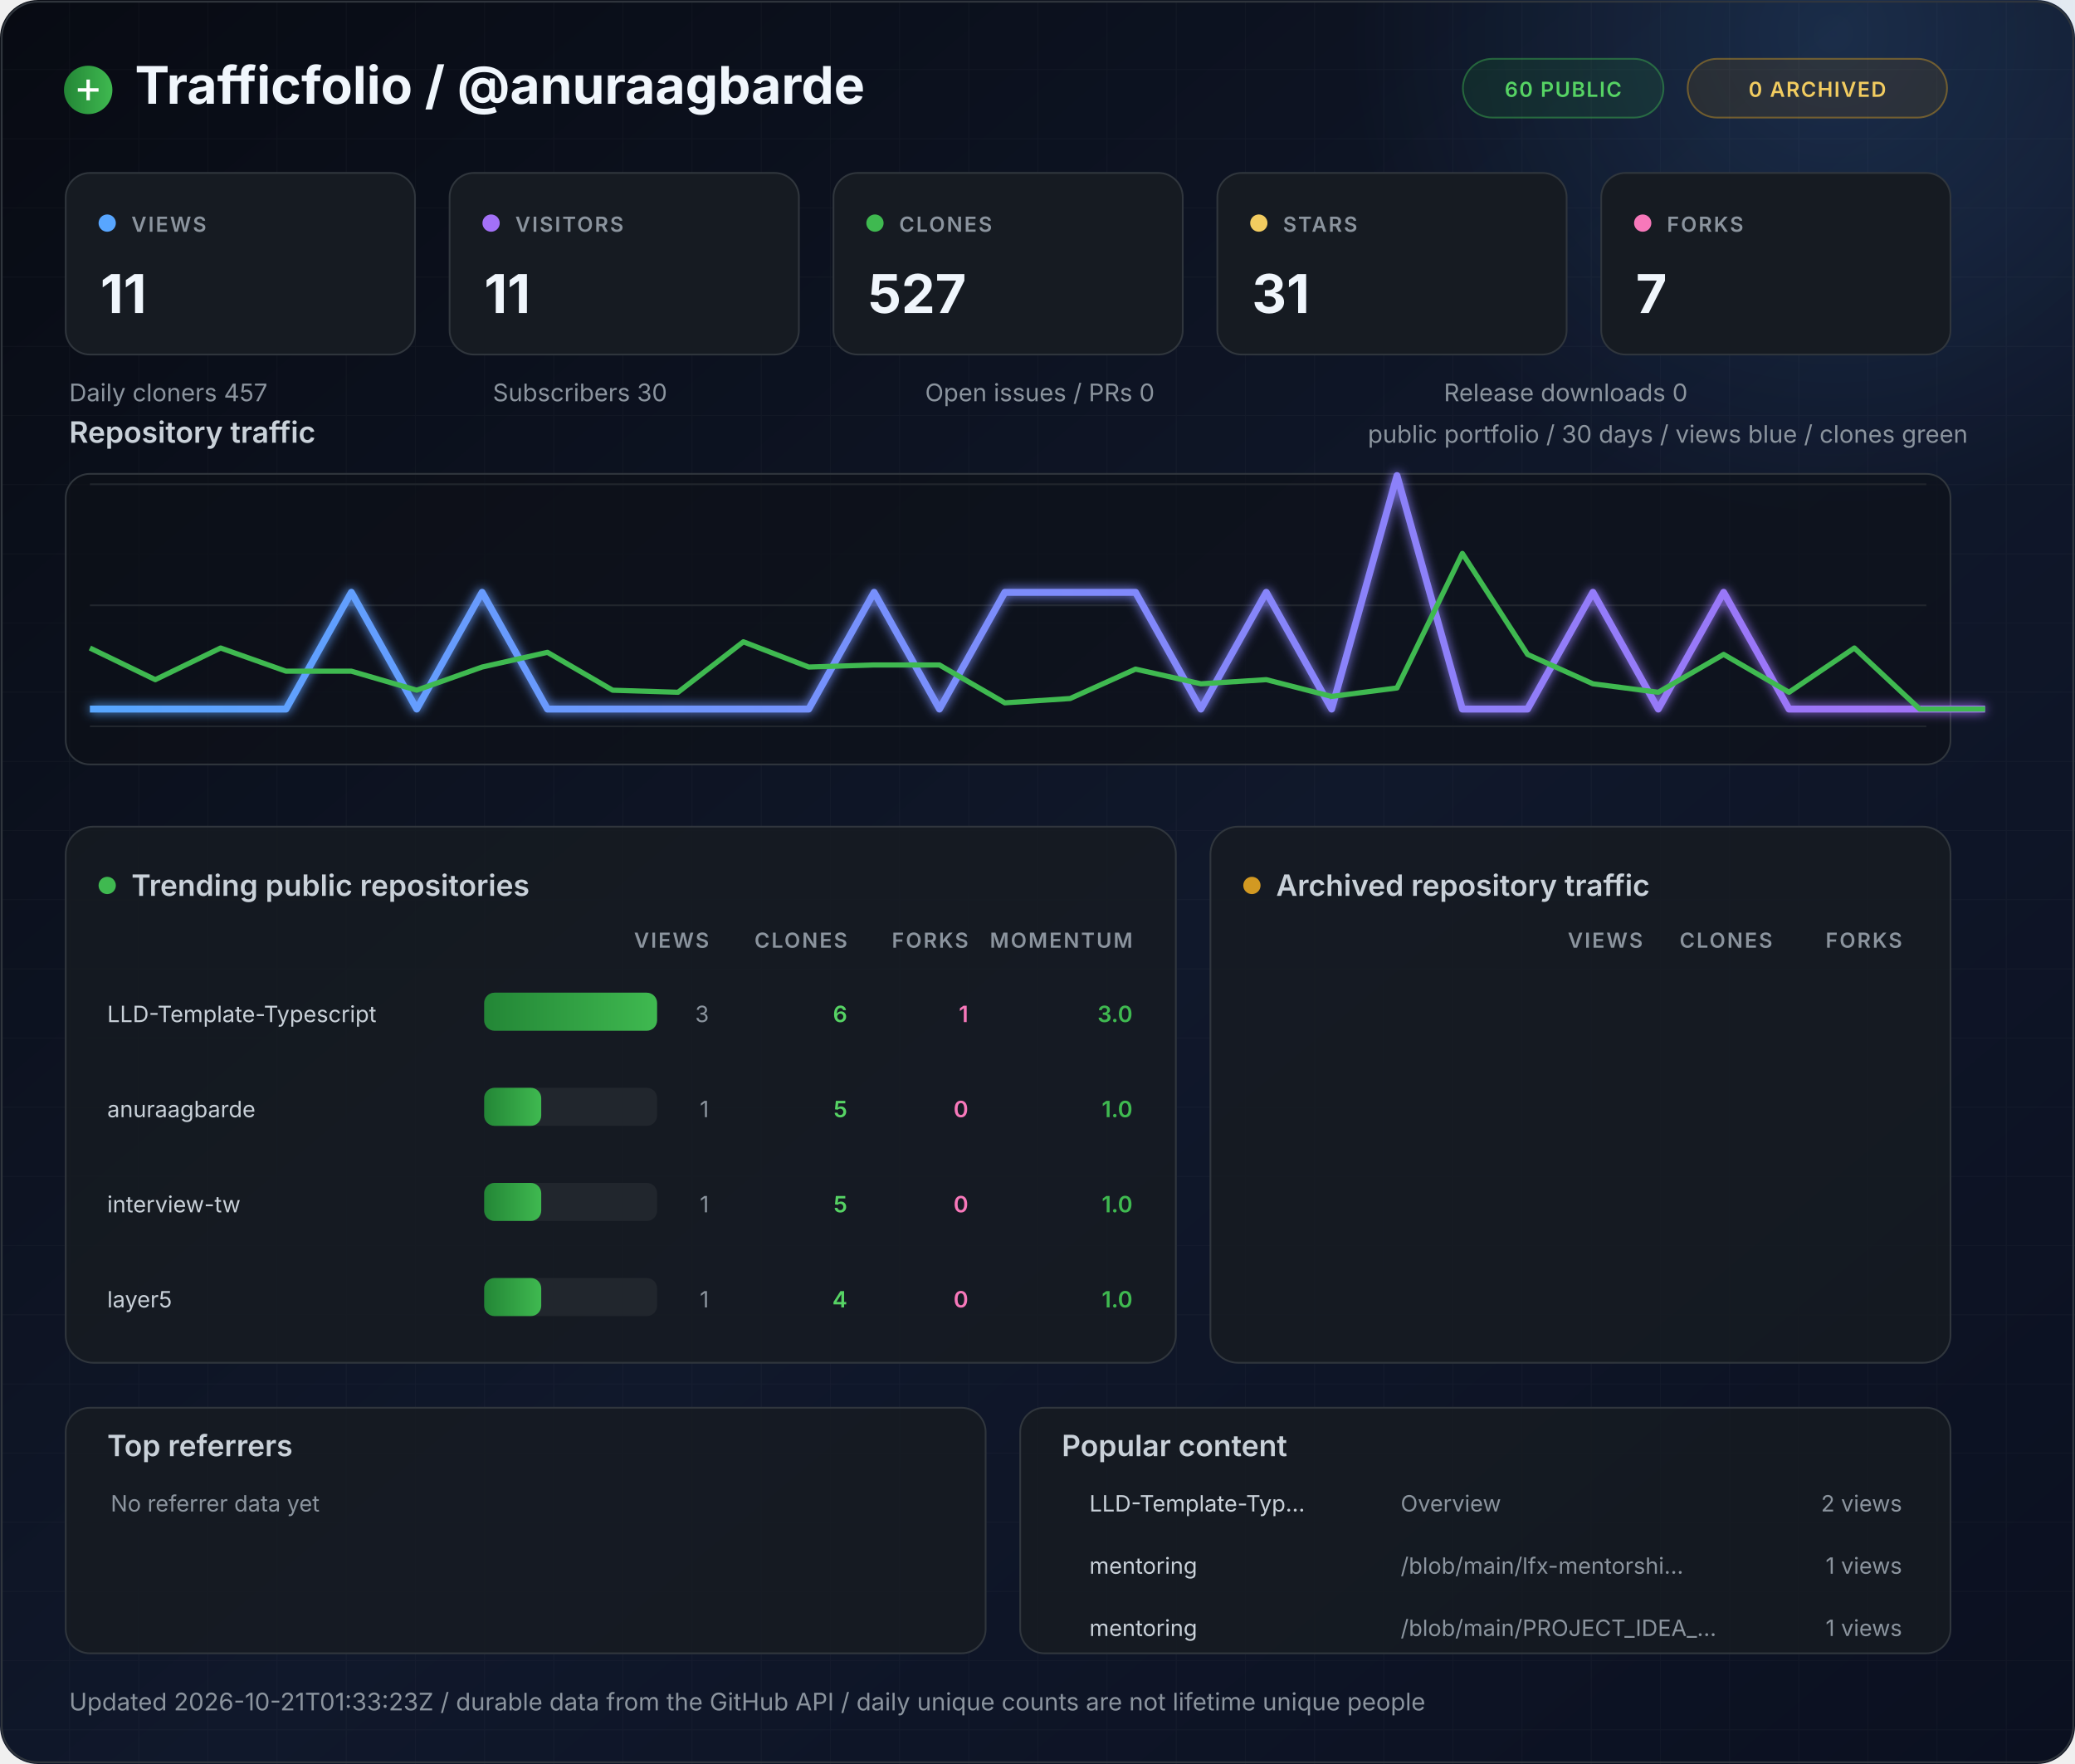
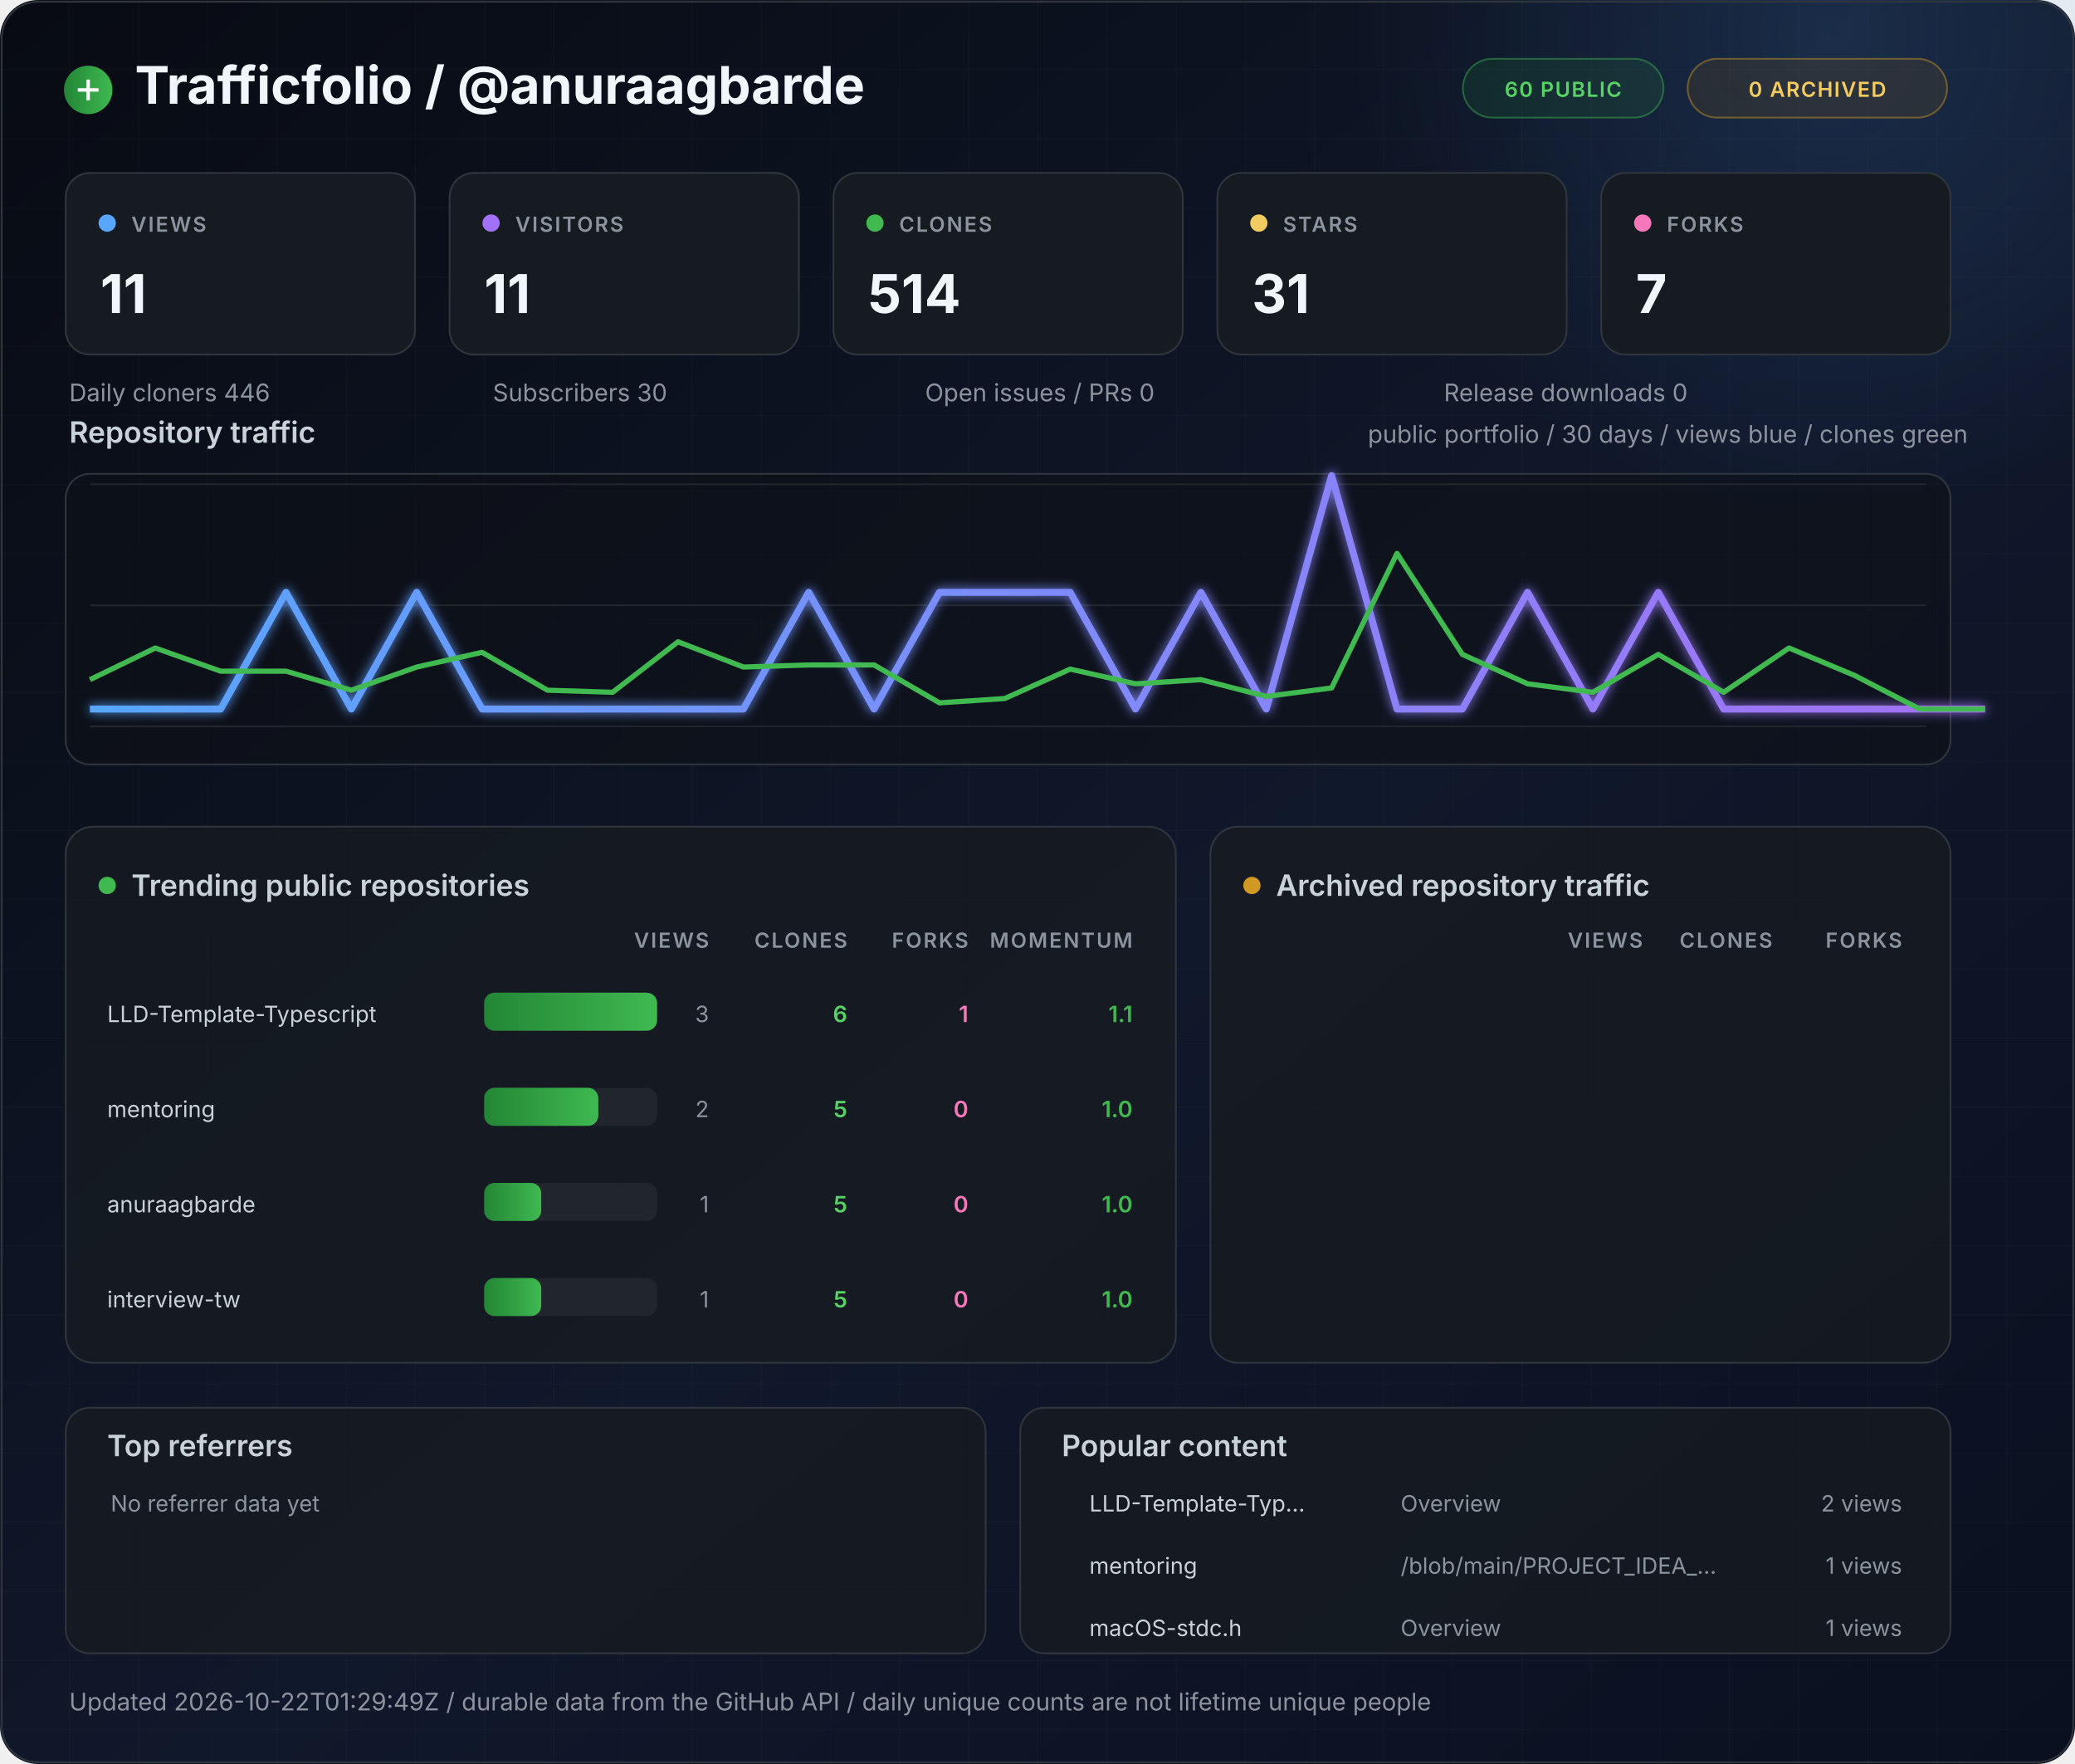
<svg xmlns="http://www.w3.org/2000/svg" width="1200" height="1020" viewBox="0 0 1200 1020" role="img" aria-label="Trafficfolio GitHub analytics dashboard for anuraagbarde">
  <defs>
    <linearGradient id="bg" x1="0" y1="0" x2="1" y2="1">
      <stop stop-color="#080b13" />
      <stop offset=".55" stop-color="#10182b" />
      <stop offset="1" stop-color="#0b1020" />
    </linearGradient>
    <linearGradient id="line" x1="0" y1="0" x2="1" y2="0">
      <stop stop-color="#58a6ff" />
      <stop offset="1" stop-color="#a371f7" />
    </linearGradient>
    <linearGradient id="bar" x1="0" y1="0" x2="1" y2="0">
      <stop stop-color="#238636" />
      <stop offset="1" stop-color="#3fb950" />
    </linearGradient>
    <linearGradient id="archiveBar" x1="0" y1="0" x2="1" y2="0">
      <stop stop-color="#9e6a03" />
      <stop offset="1" stop-color="#f2cc60" />
    </linearGradient>
    <radialGradient id="ambient">
      <stop stop-color="#58a6ff" stop-opacity=".16" />
      <stop offset="1" stop-color="#58a6ff" stop-opacity="0" />
    </radialGradient>
    <pattern id="grid" width="40" height="40" patternUnits="userSpaceOnUse">
      <path d="M40 0H0V40" fill="none" stroke="#ffffff" stroke-opacity=".025" />
    </pattern>
    <filter id="glow">
      <feGaussianBlur stdDeviation="3" result="b" />
      <feMerge>
        <feMergeNode in="b" />
        <feMergeNode in="SourceGraphic" />
      </feMerge>
    </filter>
    <style>
    .title{font:750 30px -apple-system,BlinkMacSystemFont,"Segoe UI",sans-serif;fill:#f0f6fc}
    .subtitle{font:14px -apple-system,BlinkMacSystemFont,"Segoe UI",sans-serif;fill:#8b949e}
    .label{font:600 12px -apple-system,BlinkMacSystemFont,"Segoe UI",sans-serif;fill:#8b949e;letter-spacing:1px}
    .metric{font:700 31px -apple-system,BlinkMacSystemFont,"Segoe UI",sans-serif;fill:#f0f6fc}
    .section{font:600 17px -apple-system,BlinkMacSystemFont,"Segoe UI",sans-serif;fill:#c9d1d9}
    .repo,.value,.trend,.archive,.clone,.fork{font:13px -apple-system,BlinkMacSystemFont,"Segoe UI",sans-serif;fill:#c9d1d9}
    .value{fill:#8b949e} .trend{fill:#3fb950;font-weight:600} .archive{fill:#d29922}
    .clone{fill:#56d364;font-weight:600} .fork{fill:#f778ba;font-weight:600}
    .pill{font:600 12px -apple-system,BlinkMacSystemFont,"Segoe UI",sans-serif;letter-spacing:.7px}
  </style>
  </defs>
  <rect width="1200" height="1020" rx="22" fill="url(#bg)" />
  <rect width="1200" height="1020" rx="22" fill="url(#grid)" />
  <circle cx="1060" cy="20" r="280" fill="url(#ambient)" />
  <rect x="1" y="1" width="1198" height="1018" rx="21" fill="none" stroke="#30363d" />
  <circle cx="51" cy="52" r="14" fill="url(#bar)" />
  <path d="M45 52h12M51 46v12" stroke="#fff" stroke-width="2" />
  <text x="78" y="60" class="title">Trafficfolio / @anuraagbarde</text>
  <rect x="846" y="34" width="116" height="34" rx="17" fill="#238636" fill-opacity=".16" stroke="#3fb950" stroke-opacity=".45" />
  <text x="904" y="56" text-anchor="middle" class="pill" fill="#56d364">60 PUBLIC</text>
  <rect x="976" y="34" width="150" height="34" rx="17" fill="#9e6a03" fill-opacity=".14" stroke="#d29922" stroke-opacity=".45" />
  <text x="1051" y="56" text-anchor="middle" class="pill" fill="#f2cc60">0 ARCHIVED</text>
  <rect x="38" y="100" width="202" height="105" rx="14" fill="#161b22" stroke="#30363d" />
  <circle cx="62" cy="129" r="5" fill="#58a6ff" />
  <text x="76" y="134" class="label">VIEWS</text>
  <text x="58" y="181" class="metric">11</text>
  <rect x="260" y="100" width="202" height="105" rx="14" fill="#161b22" stroke="#30363d" />
  <circle cx="284" cy="129" r="5" fill="#a371f7" />
  <text x="298" y="134" class="label">VISITORS</text>
  <text x="280" y="181" class="metric">11</text>
  <rect x="482" y="100" width="202" height="105" rx="14" fill="#161b22" stroke="#30363d" />
  <circle cx="506" cy="129" r="5" fill="#3fb950" />
  <text x="520" y="134" class="label">CLONES</text>
-   <text x="502" y="181" class="metric">527</text>
+   <text x="502" y="181" class="metric">514</text>
  <rect x="704" y="100" width="202" height="105" rx="14" fill="#161b22" stroke="#30363d" />
  <circle cx="728" cy="129" r="5" fill="#f2cc60" />
  <text x="742" y="134" class="label">STARS</text>
  <text x="724" y="181" class="metric">31</text>
  <rect x="926" y="100" width="202" height="105" rx="14" fill="#161b22" stroke="#30363d" />
  <circle cx="950" cy="129" r="5" fill="#f778ba" />
  <text x="964" y="134" class="label">FORKS</text>
  <text x="946" y="181" class="metric">7</text>
-   <text x="40" y="232" class="subtitle">Daily cloners 457</text>
+   <text x="40" y="232" class="subtitle">Daily cloners 446</text>
  <text x="285" y="232" class="subtitle">Subscribers 30</text>
  <text x="535" y="232" class="subtitle">Open issues / PRs 0</text>
  <text x="835" y="232" class="subtitle">Release downloads 0</text>
  <text x="40" y="256" class="section">Repository traffic</text>
  <text x="1138" y="256" text-anchor="end" class="subtitle">public portfolio / 30 days / views blue / clones green</text>
  <rect x="38" y="274" width="1090" height="168" rx="14" fill="#0d1117" fill-opacity=".62" stroke="#30363d" />
  <line x1="52" y1="420" x2="1114" y2="420" stroke="#21262d" />
  <line x1="52" y1="350" x2="1114" y2="350" stroke="#21262d" />
  <line x1="52" y1="280" x2="1114" y2="280" stroke="#21262d" />
-   <polyline points="52.0,410.0 89.8,410.0 127.6,410.0 165.4,410.0 203.2,342.5 241.0,410.0 278.8,342.5 316.6,410.0 354.3,410.0 392.1,410.0 429.9,410.0 467.7,410.0 505.5,342.5 543.3,410.0 581.1,342.5 618.9,342.5 656.7,342.5 694.5,410.0 732.3,342.5 770.1,410.0 807.9,275.0 845.7,410.0 883.4,410.0 921.2,342.5 959.0,410.0 996.8,342.5 1034.6,410.0 1072.4,410.0 1110.2,410.0 1148.0,410.0" fill="none" stroke="url(#line)" stroke-width="4" stroke-linejoin="round" filter="url(#glow)" />
-   <polyline points="52.0,374.7 89.8,393.0 127.6,374.7 165.4,388.1 203.2,388.1 241.0,399.1 278.8,385.7 316.6,377.2 354.3,399.1 392.1,400.3 429.9,371.1 467.7,385.7 505.5,384.5 543.3,384.5 581.1,406.4 618.9,403.9 656.7,386.9 694.5,395.4 732.3,393.0 770.1,402.7 807.9,397.8 845.7,320.0 883.4,378.4 921.2,395.4 959.0,400.3 996.8,378.4 1034.6,400.3 1072.4,374.7 1110.2,410.0 1148.0,410.0" fill="none" stroke="#3fb950" stroke-width="3" stroke-linejoin="round" />
+   <polyline points="52.0,410.0 89.8,410.0 127.6,410.0 165.4,342.5 203.2,410.0 241.0,342.5 278.8,410.0 316.6,410.0 354.3,410.0 392.1,410.0 429.9,410.0 467.7,342.5 505.5,410.0 543.3,342.5 581.1,342.5 618.9,342.5 656.7,410.0 694.5,342.5 732.3,410.0 770.1,275.0 807.9,410.0 845.7,410.0 883.4,342.5 921.2,410.0 959.0,342.5 996.8,410.0 1034.6,410.0 1072.4,410.0 1110.2,410.0 1148.0,410.0" fill="none" stroke="url(#line)" stroke-width="4" stroke-linejoin="round" filter="url(#glow)" />
+   <polyline points="52.0,393.0 89.8,374.7 127.6,388.1 165.4,388.1 203.2,399.1 241.0,385.7 278.8,377.2 316.6,399.1 354.3,400.3 392.1,371.1 429.9,385.7 467.7,384.5 505.5,384.5 543.3,406.4 581.1,403.9 618.9,386.9 656.7,395.4 694.5,393.0 732.3,402.7 770.1,397.8 807.9,320.0 845.7,378.4 883.4,395.4 921.2,400.3 959.0,378.4 996.8,400.3 1034.6,374.7 1072.4,390.5 1110.2,410.0 1148.0,410.0" fill="none" stroke="#3fb950" stroke-width="3" stroke-linejoin="round" />
  <rect x="38" y="478" width="642" height="310" rx="16" fill="#161b22" fill-opacity=".82" stroke="#30363d" />
  <circle cx="62" cy="512" r="5" fill="#3fb950" />
  <text x="76" y="518" class="section">Trending public repositories</text>
  <text x="410" y="548" text-anchor="end" class="label">VIEWS</text>
  <text x="490" y="548" text-anchor="end" class="label">CLONES</text>
  <text x="560" y="548" text-anchor="end" class="label">FORKS</text>
  <text x="655" y="548" text-anchor="end" class="label">MOMENTUM</text>
  <text x="62" y="591" class="repo">LLD-Template-Typescript</text>
  <rect x="280" y="574" width="100" height="22" rx="6" fill="#21262d" />
  <rect x="280" y="574" width="100" height="22" rx="6" fill="url(#bar)" />
  <text x="410" y="591" text-anchor="end" class="value">3</text>
  <text x="490" y="591" text-anchor="end" class="clone">6</text>
  <text x="560" y="591" text-anchor="end" class="fork">1</text>
-   <text x="655" y="591" text-anchor="end" class="trend">3.0</text>
-   <text x="62" y="646" class="repo">anuraagbarde</text>
+   <text x="655" y="591" text-anchor="end" class="trend">1.1</text>
+   <text x="62" y="646" class="repo">mentoring</text>
  <rect x="280" y="629" width="100" height="22" rx="6" fill="#21262d" />
-   <rect x="280" y="629" width="33" height="22" rx="6" fill="url(#bar)" />
-   <text x="410" y="646" text-anchor="end" class="value">1</text>
+   <rect x="280" y="629" width="66" height="22" rx="6" fill="url(#bar)" />
+   <text x="410" y="646" text-anchor="end" class="value">2</text>
  <text x="490" y="646" text-anchor="end" class="clone">5</text>
  <text x="560" y="646" text-anchor="end" class="fork">0</text>
  <text x="655" y="646" text-anchor="end" class="trend">1.0</text>
-   <text x="62" y="701" class="repo">interview-tw</text>
+   <text x="62" y="701" class="repo">anuraagbarde</text>
  <rect x="280" y="684" width="100" height="22" rx="6" fill="#21262d" />
  <rect x="280" y="684" width="33" height="22" rx="6" fill="url(#bar)" />
  <text x="410" y="701" text-anchor="end" class="value">1</text>
  <text x="490" y="701" text-anchor="end" class="clone">5</text>
  <text x="560" y="701" text-anchor="end" class="fork">0</text>
  <text x="655" y="701" text-anchor="end" class="trend">1.0</text>
-   <text x="62" y="756" class="repo">layer5</text>
+   <text x="62" y="756" class="repo">interview-tw</text>
  <rect x="280" y="739" width="100" height="22" rx="6" fill="#21262d" />
  <rect x="280" y="739" width="33" height="22" rx="6" fill="url(#bar)" />
  <text x="410" y="756" text-anchor="end" class="value">1</text>
-   <text x="490" y="756" text-anchor="end" class="clone">4</text>
+   <text x="490" y="756" text-anchor="end" class="clone">5</text>
  <text x="560" y="756" text-anchor="end" class="fork">0</text>
  <text x="655" y="756" text-anchor="end" class="trend">1.0</text>
  <rect x="700" y="478" width="428" height="310" rx="16" fill="#161b22" fill-opacity=".82" stroke="#30363d" />
  <circle cx="724" cy="512" r="5" fill="#d29922" />
  <text x="738" y="518" class="section">Archived repository traffic</text>
  <text x="950" y="548" text-anchor="end" class="label">VIEWS</text>
  <text x="1025" y="548" text-anchor="end" class="label">CLONES</text>
  <text x="1100" y="548" text-anchor="end" class="label">FORKS</text>
  <rect x="38" y="814" width="532" height="142" rx="14" fill="#161b22" fill-opacity=".82" stroke="#30363d" />
  <text x="62" y="842" class="section">Top referrers</text>
  <text x="64" y="874" class="value">No referrer data yet</text>
  <rect x="590" y="814" width="538" height="142" rx="14" fill="#161b22" fill-opacity=".82" stroke="#30363d" />
  <text x="614" y="842" class="section">Popular content</text>
  <text x="630" y="874" class="repo">LLD-Template-Typ...</text>
  <text x="810" y="874" class="value">Overview</text>
  <text x="1100" y="874" text-anchor="end" class="value">2 views</text>
  <text x="630" y="910" class="repo">mentoring</text>
-   <text x="810" y="910" class="value">/blob/main/lfx-mentorshi...</text>
+   <text x="810" y="910" class="value">/blob/main/PROJECT_IDEA_...</text>
  <text x="1100" y="910" text-anchor="end" class="value">1 views</text>
-   <text x="630" y="946" class="repo">mentoring</text>
-   <text x="810" y="946" class="value">/blob/main/PROJECT_IDEA_...</text>
+   <text x="630" y="946" class="repo">macOS-stdc.h</text>
+   <text x="810" y="946" class="value">Overview</text>
  <text x="1100" y="946" text-anchor="end" class="value">1 views</text>
-   <text x="40" y="989" class="subtitle">Updated 2026-10-21T01:33:23Z / durable data from the GitHub API / daily unique counts are not lifetime unique people</text>
+   <text x="40" y="989" class="subtitle">Updated 2026-10-22T01:29:49Z / durable data from the GitHub API / daily unique counts are not lifetime unique people</text>
</svg>
